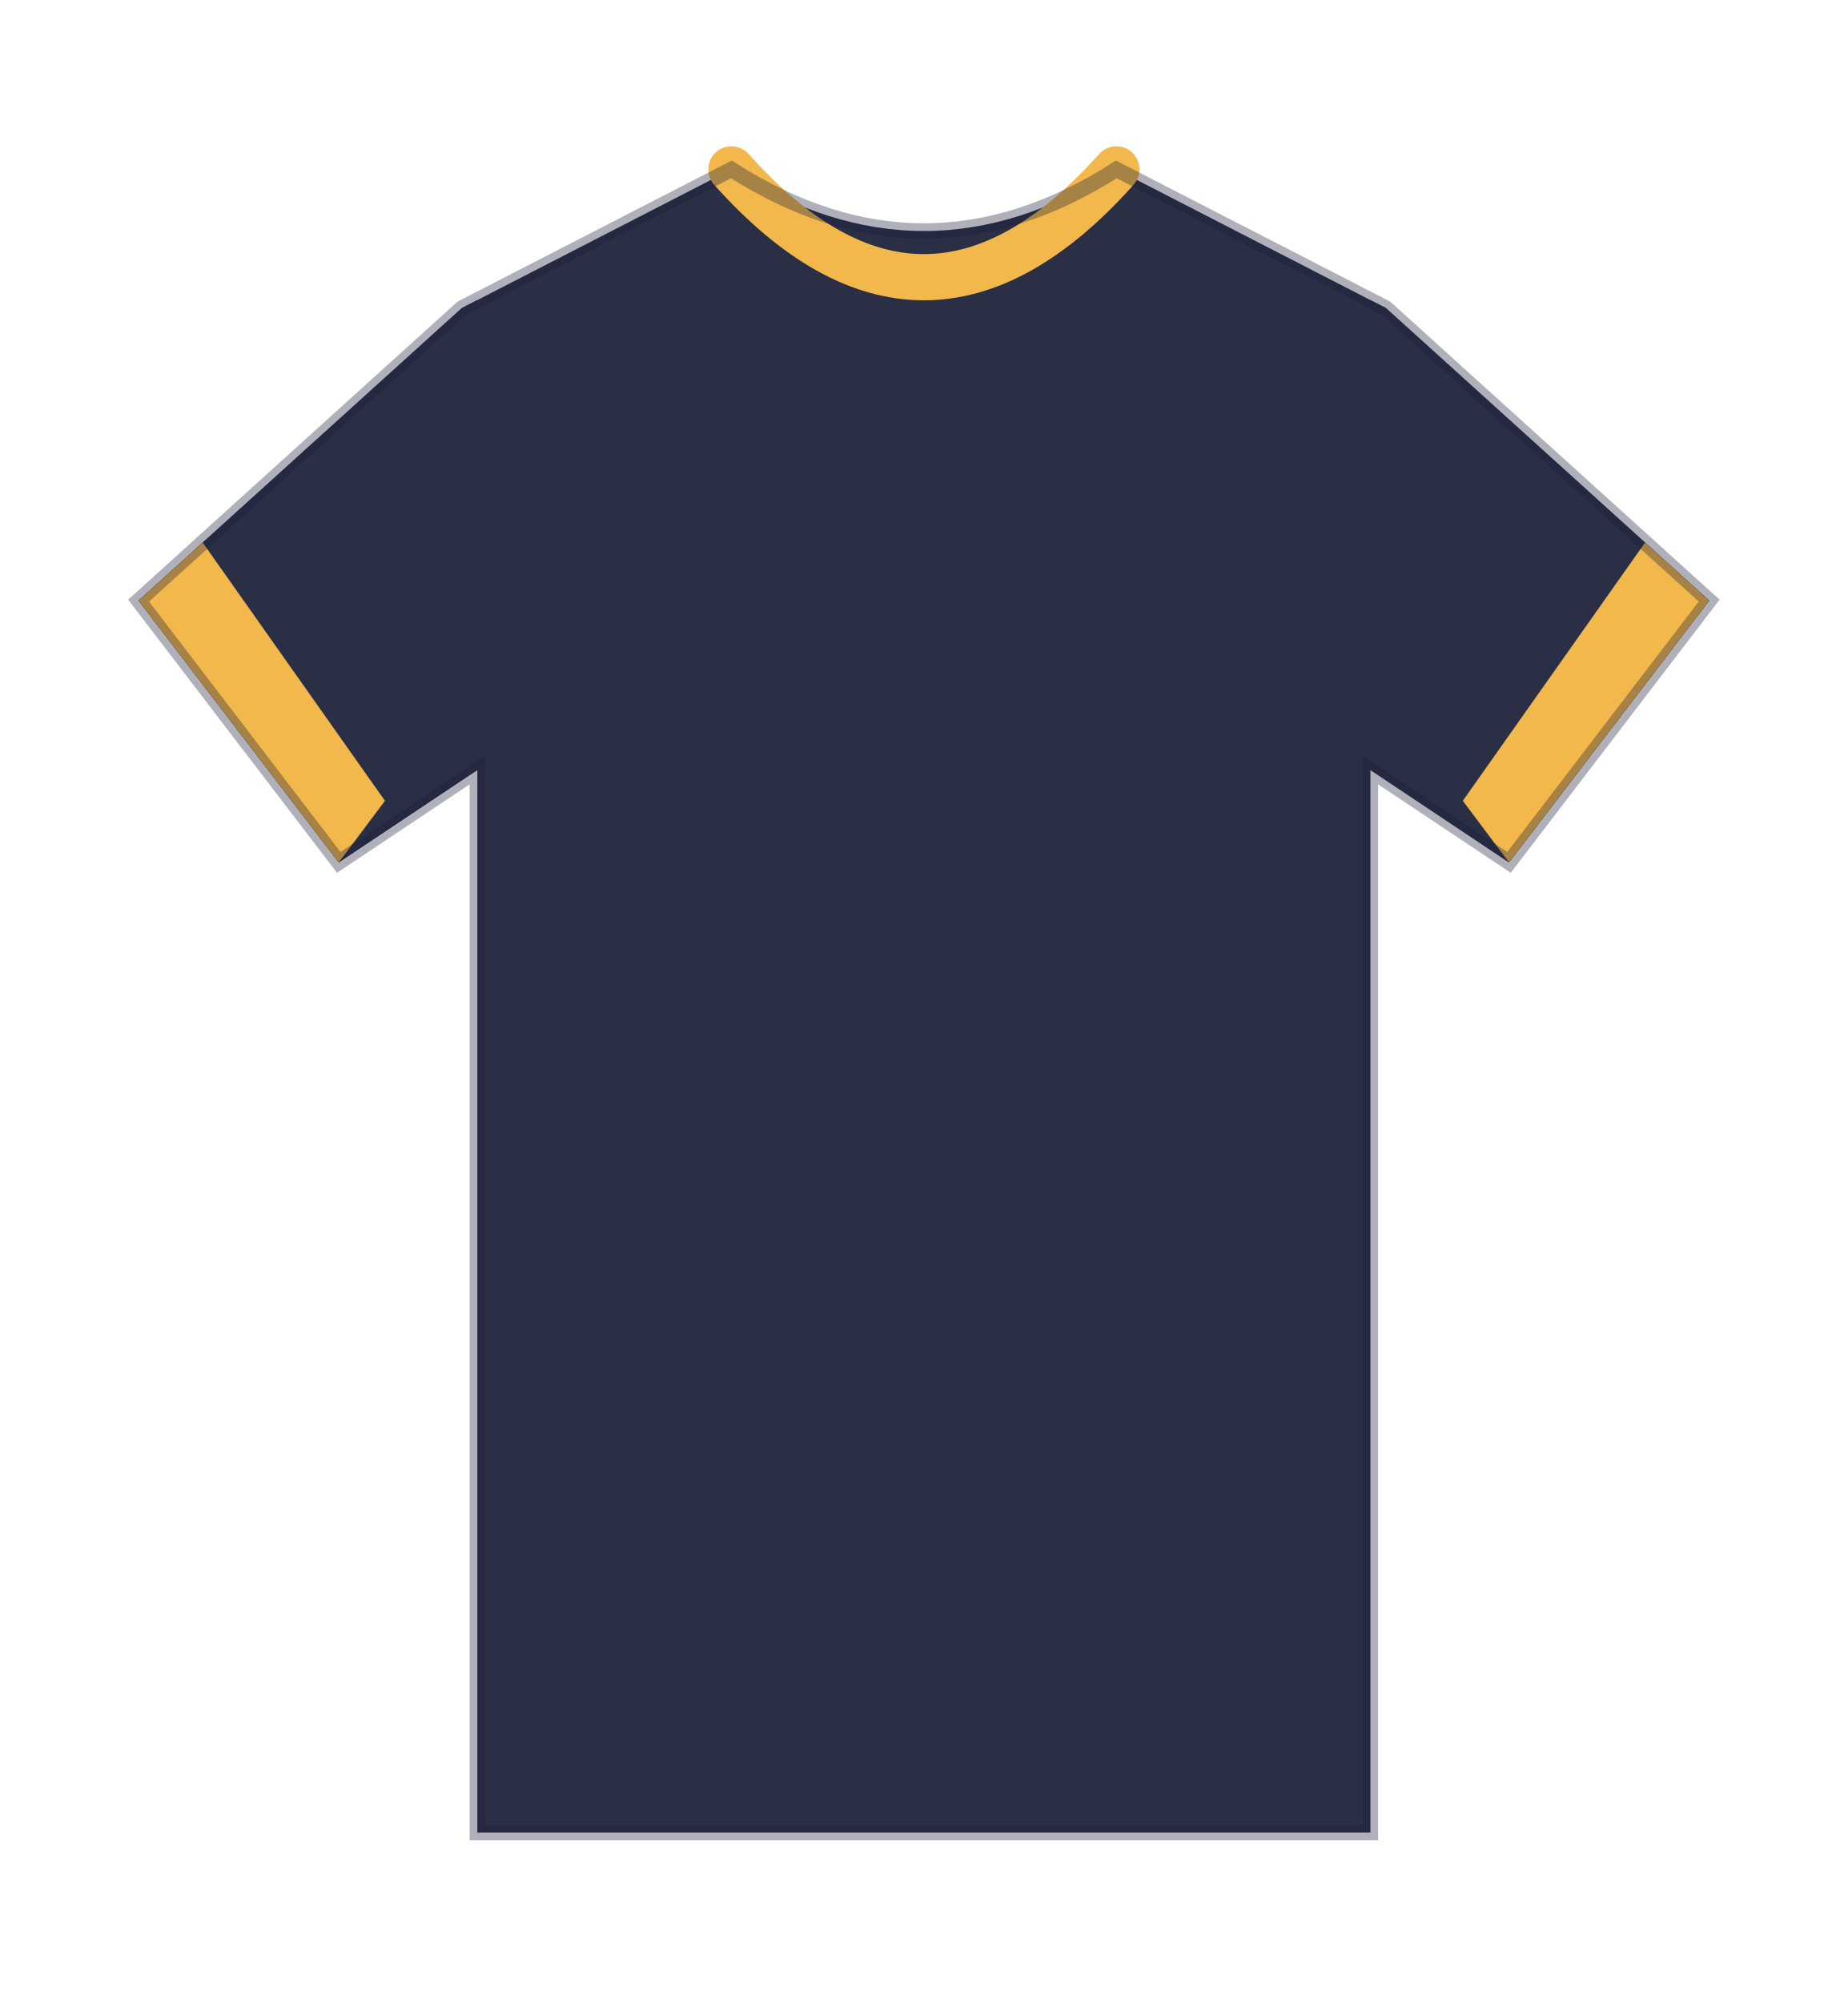
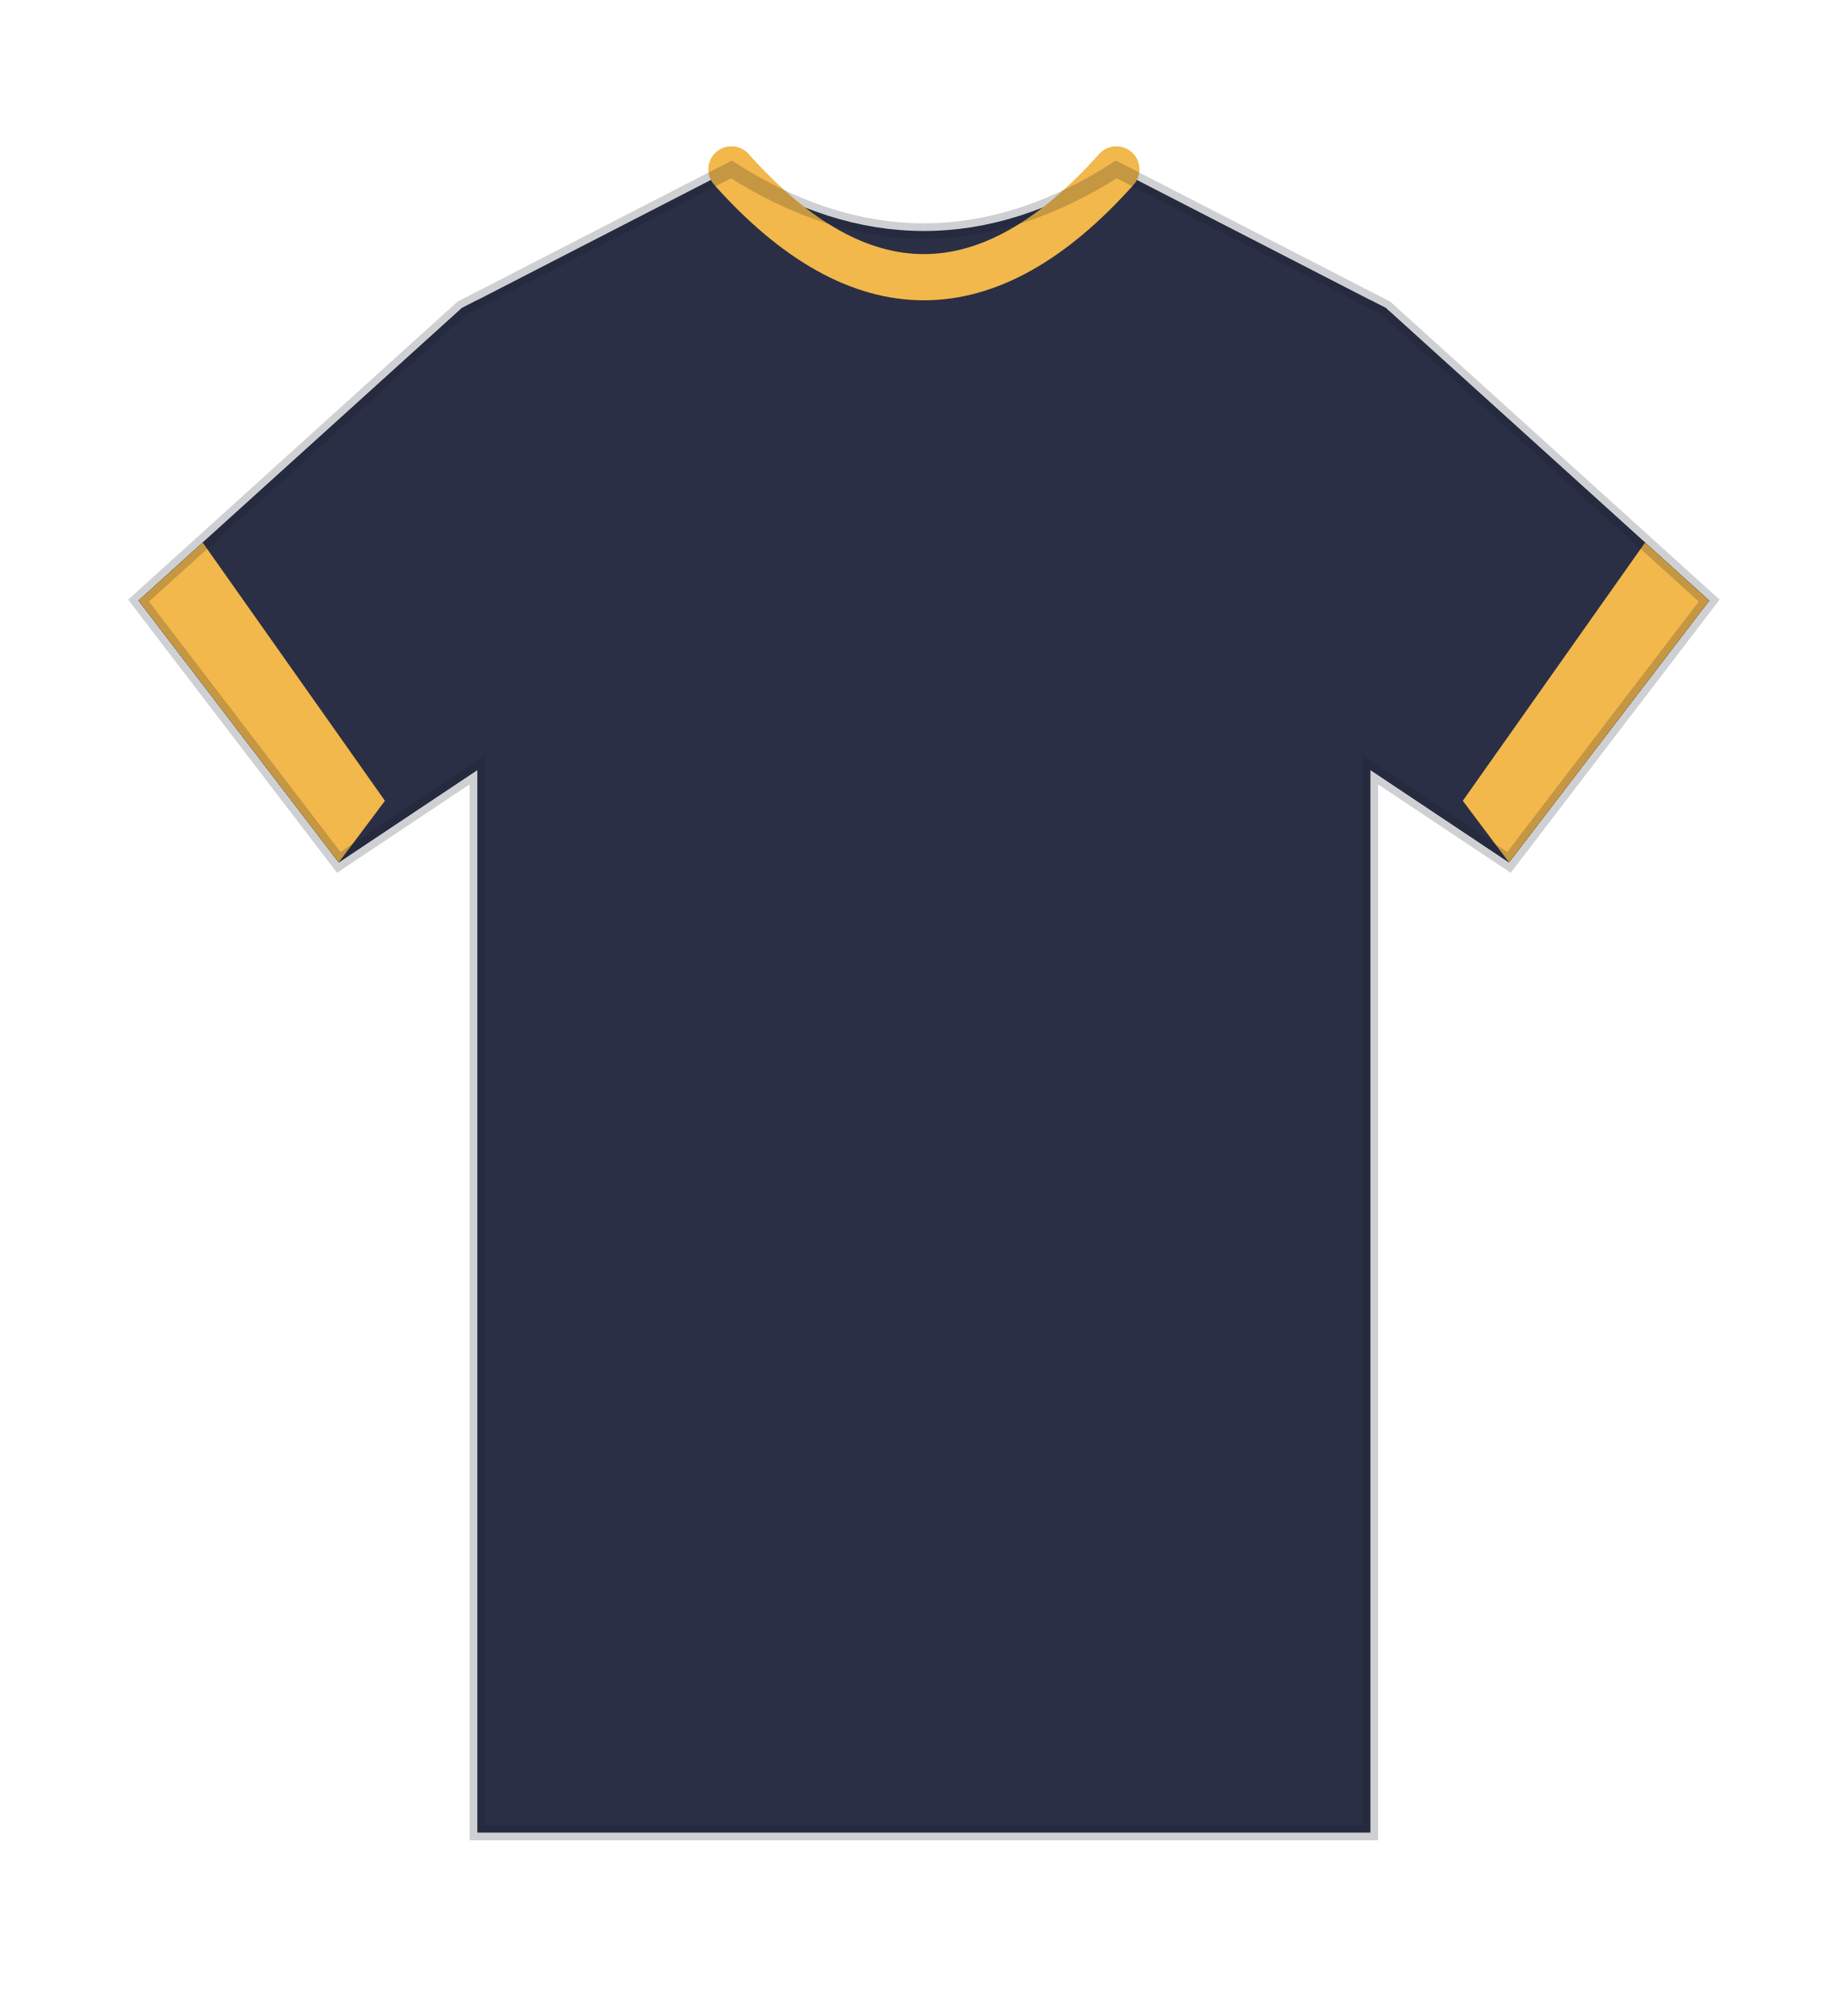
<svg xmlns="http://www.w3.org/2000/svg" viewBox="0 0 240 260" role="img" aria-label="Kit illustration">
  <defs>
    <clipPath id="b">
      <path d="M60 40 L95 22 Q120 38 145 22 L180 40 L222 78 L196 112 L178 100 L178 238 L62 238 L62 100 L44 112 L18 78 Z" />
    </clipPath>
  </defs>
  <rect width="240" height="260" fill="none" />
  <g clip-path="url(#b)">
    <rect width="240" height="260" fill="#2a2f45" />
    <path d="M0 0 L62 0 L62 260 L0 260Z M178 0 L240 0 L240 260 L178 260Z" fill="#2a2f45" />
    <path d="M18 78 L44 112 L50 104 L26 70Z M222 78 L196 112 L190 104 L214 70Z" fill="#f2b84b" />
  </g>
  <path d="M95 22 Q120 50 145 22" fill="none" stroke="#f2b84b" stroke-width="6" stroke-linecap="round" />
-   <path d="M60 40 L95 22 Q120 38 145 22 L180 40 L222 78 L196 112 L178 100 L178 238 L62 238 L62 100 L44 112 L18 78 Z" fill="none" stroke="#1b1f3b" stroke-opacity=".35" stroke-width="2" />
+   <path d="M60 40 L95 22 Q120 38 145 22 L180 40 L222 78 L196 112 L178 100 L178 238 L62 238 L62 100 L44 112 L18 78 Z" fill="none" stroke="#111827" stroke-opacity=".2" stroke-width="2" />
</svg>
